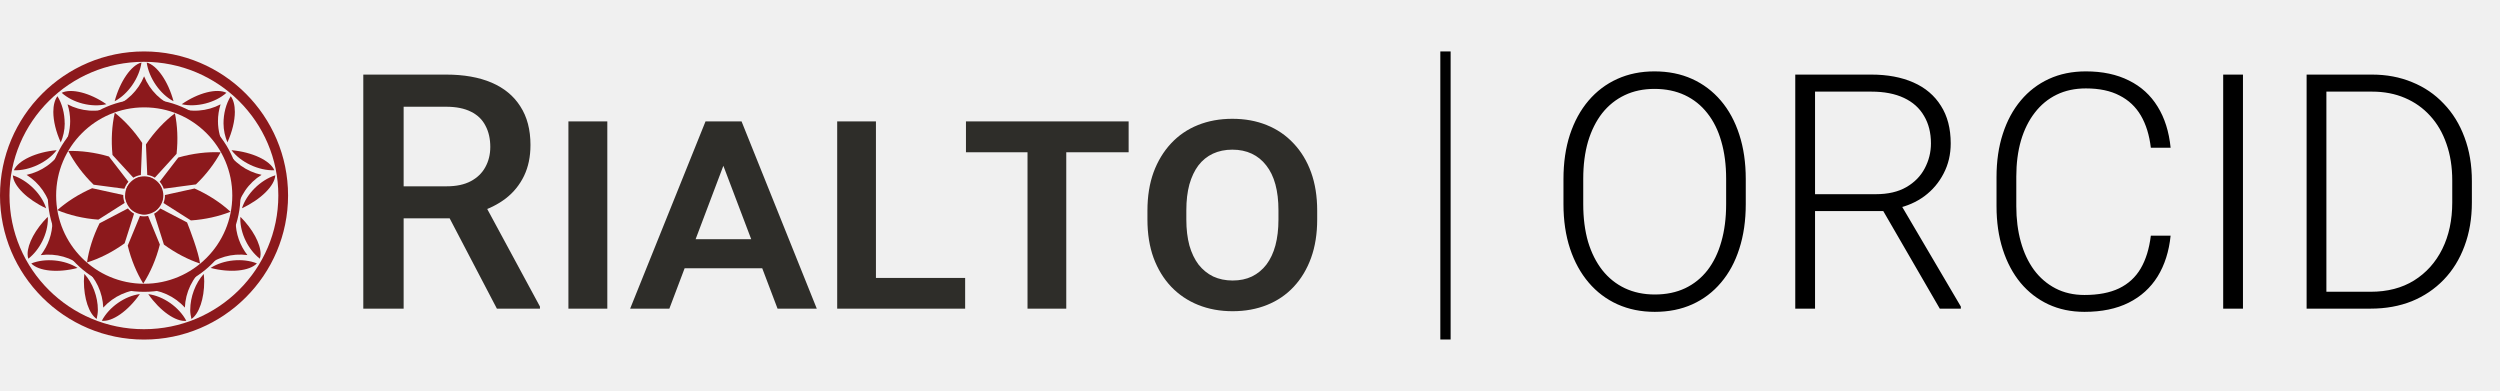
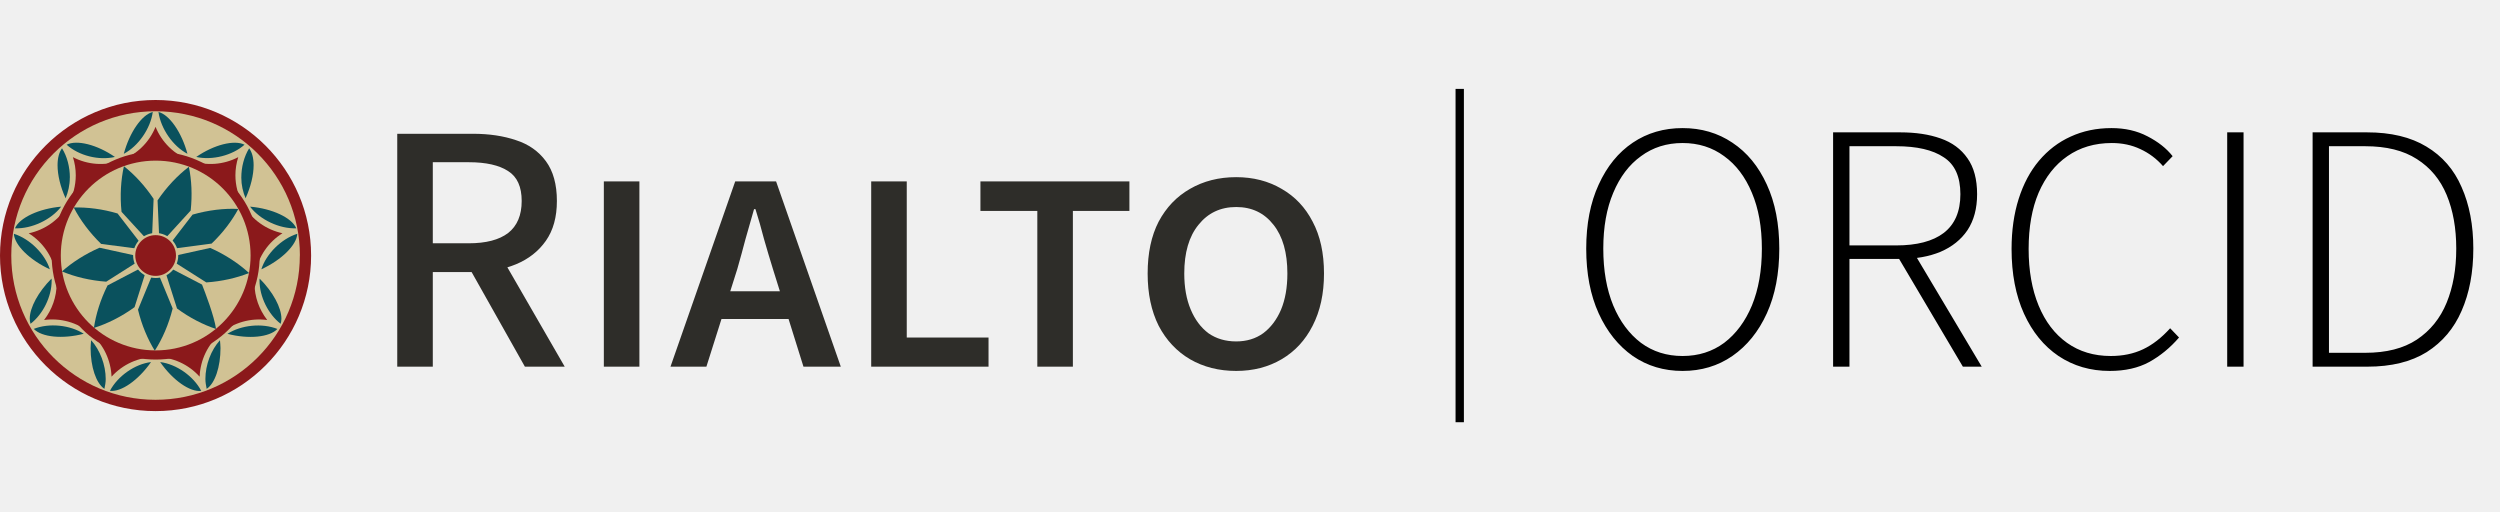
- <svg xmlns="http://www.w3.org/2000/svg" width="243" height="38" viewBox="0 0 243 38" fill="none">
-   <g clip-path="url(#clip0_216_50)">
-     <path d="M13.988 31.998C6.774 31.998 0.923 26.178 0.923 19.003C0.923 11.828 6.774 6.008 13.988 6.008C21.203 6.008 27.054 11.828 27.054 19.003C27.054 26.178 21.203 31.998 13.988 31.998ZM14 5C6.28 5 0 11.279 0 19.003C0 26.727 6.28 33.006 14 33.006C21.72 33.006 28 26.727 28 19.003C28 11.279 21.72 5 14 5Z" fill="#8C191C" />
-     <path d="M14.017 27.582C9.287 27.582 5.456 23.743 5.456 19.009C5.456 14.274 9.287 10.436 14.017 10.436C18.748 10.436 22.579 14.274 22.579 19.009C22.579 23.743 18.748 27.582 14.017 27.582ZM22.991 20.583C23.258 19.068 24.163 17.782 25.423 16.992C23.966 16.68 22.677 15.778 21.9 14.44C21.424 13.614 21.186 12.694 21.186 11.774C21.186 11.22 21.273 10.672 21.441 10.141C20.129 10.831 18.562 10.961 17.117 10.436C15.678 9.905 14.563 8.797 14.006 7.417C13.443 8.797 12.328 9.911 10.877 10.442C9.438 10.967 7.876 10.831 6.565 10.141C6.733 10.672 6.82 11.214 6.82 11.769C6.82 12.694 6.582 13.62 6.1 14.457C5.328 15.784 4.04 16.686 2.583 16.998C3.831 17.782 4.731 19.05 5.009 20.548L5.027 20.654C5.073 20.943 5.096 21.232 5.096 21.52C5.096 22.717 4.684 23.867 3.964 24.799C5.433 24.598 6.948 25.005 8.126 25.984L8.167 26.019C8.167 26.019 8.196 26.043 8.207 26.055C9.339 27.039 9.978 28.442 10.036 29.899C11.034 28.796 12.462 28.13 14.012 28.13C15.544 28.13 16.972 28.796 17.97 29.899C18.028 28.413 18.696 26.986 19.88 25.99C21.058 25.005 22.573 24.598 24.047 24.793C23.322 23.861 22.91 22.712 22.91 21.515C22.91 21.208 22.939 20.901 22.991 20.595C22.991 20.595 22.991 20.583 22.991 20.577V20.583Z" fill="#8C191C" />
-     <path d="M22.103 13.844C22.567 12.818 22.828 11.751 22.828 10.872C22.828 10.23 22.689 9.699 22.428 9.351C21.969 10.082 21.726 11.037 21.726 11.987C21.726 12.647 21.871 13.278 22.109 13.844H22.103ZM14.412 28.59C15.556 30.229 17.099 31.308 18.11 31.184C17.407 29.846 15.863 28.773 14.412 28.59ZM5.508 14.599C3.512 14.775 1.747 15.601 1.347 16.55C2.856 16.609 4.614 15.772 5.508 14.599ZM22.01 9.021C21.081 8.555 19.259 9.021 17.663 10.13C19.096 10.454 20.919 9.994 22.01 9.021ZM18.487 30.117C18.487 30.429 18.545 30.718 18.609 31.007C19.357 30.5 19.851 29.02 19.851 27.34C19.851 27.11 19.822 26.868 19.804 26.627C19.003 27.505 18.492 28.855 18.492 30.117H18.487ZM1.248 17.046C1.306 18.066 2.658 19.398 4.487 20.247C4.051 18.861 2.687 17.505 1.248 17.046ZM26.665 16.55C26.265 15.601 24.506 14.775 22.503 14.599C23.391 15.772 25.15 16.603 26.665 16.55ZM9.896 31.178C10.912 31.302 12.45 30.229 13.594 28.584C12.143 28.767 10.599 29.84 9.896 31.178ZM6.286 11.987C6.286 11.037 6.042 10.082 5.584 9.351C5.323 9.699 5.183 10.23 5.183 10.872C5.183 11.751 5.439 12.824 5.909 13.844C6.141 13.284 6.292 12.653 6.292 11.987H6.286ZM10.343 10.13C8.747 9.021 6.919 8.561 5.996 9.021C7.093 10.006 8.892 10.466 10.343 10.13ZM23.519 20.241C25.347 19.392 26.7 18.06 26.758 17.04C25.318 17.494 23.954 18.856 23.519 20.241ZM8.155 27.328C8.155 29.014 8.648 30.494 9.397 31.001C9.455 30.712 9.513 30.424 9.513 30.117C9.513 28.849 9.002 27.499 8.201 26.621C8.184 26.856 8.155 27.098 8.155 27.328ZM11.144 9.841C12.439 9.168 13.547 7.582 13.75 6.079C12.764 6.321 11.661 7.907 11.144 9.841ZM16.867 9.841C16.351 7.907 15.248 6.321 14.261 6.079C14.47 7.582 15.573 9.168 16.867 9.841ZM23.357 21.267C23.357 22.694 24.134 24.274 25.26 25.147C25.301 25.005 25.33 24.858 25.33 24.693C25.33 23.684 24.564 22.275 23.374 21.078C23.374 21.143 23.357 21.202 23.357 21.267ZM20.472 26.043C22.37 26.538 24.256 26.355 24.97 25.601C23.6 25.052 21.714 25.241 20.472 26.043ZM3.041 25.607C3.755 26.361 5.642 26.544 7.54 26.043C6.298 25.247 4.411 25.058 3.041 25.607ZM4.655 21.273C4.655 21.208 4.643 21.143 4.638 21.078C3.448 22.269 2.682 23.684 2.682 24.693C2.682 24.858 2.711 25.011 2.751 25.147C3.877 24.274 4.655 22.7 4.655 21.273Z" fill="#8C191C" />
-     <path d="M13.112 18.478L12.613 17.83C12.479 17.989 12.369 18.172 12.299 18.372L13.118 18.478H13.112Z" fill="#8C191C" />
-     <path d="M12.485 17.671L10.587 15.212C9.217 14.811 7.853 14.64 6.64 14.675C7.215 15.79 8.051 16.928 9.101 17.953L12.09 18.349C12.178 18.095 12.311 17.871 12.479 17.671H12.485Z" fill="#8C191C" />
-     <path d="M12.177 18.997C12.177 19.215 12.224 19.422 12.293 19.616L12.99 19.174L12.177 18.997Z" fill="#8C191C" />
-     <path d="M11.98 18.997C11.98 18.997 11.98 18.968 11.98 18.956L8.956 18.295C7.644 18.867 6.489 19.616 5.572 20.424C6.727 20.907 8.097 21.243 9.56 21.349L12.119 19.722C12.032 19.498 11.98 19.251 11.98 18.997Z" fill="#8C191C" />
-     <path d="M13.089 20.577L13.338 19.787L12.607 20.17C12.74 20.335 12.903 20.471 13.089 20.577Z" fill="#8C191C" />
-     <path d="M12.433 20.259L9.676 21.703C9.037 22.983 8.631 24.303 8.457 25.512C9.653 25.141 10.924 24.51 12.114 23.649L13.031 20.766C12.799 20.636 12.595 20.465 12.433 20.259Z" fill="#8C191C" />
-     <path d="M14.894 18.478L15.724 18.366C15.648 18.166 15.538 17.983 15.405 17.818L14.9 18.478H14.894Z" fill="#8C191C" />
-     <path d="M17.326 15.318L15.521 17.665C15.695 17.859 15.828 18.089 15.915 18.343L19.044 17.924C20.06 16.951 20.872 15.866 21.447 14.805C20.182 14.74 18.754 14.905 17.326 15.312V15.318Z" fill="#8C191C" />
-     <path d="M14.36 18.024L14.917 17.417C14.737 17.311 14.54 17.234 14.325 17.199L14.36 18.024Z" fill="#8C191C" />
-     <path d="M17.001 11.014C15.997 11.774 15.01 12.812 14.186 14.039L14.313 17.004C14.58 17.046 14.83 17.134 15.051 17.27L17.163 14.952C17.314 13.549 17.245 12.193 17.001 11.014Z" fill="#8C191C" />
-     <path d="M13.095 17.417L13.652 18.024L13.687 17.199C13.472 17.234 13.274 17.317 13.095 17.417Z" fill="#8C191C" />
-     <path d="M13.692 17.004L13.82 13.891C13.031 12.712 12.108 11.716 11.156 10.961C10.877 12.187 10.79 13.602 10.935 15.064L12.961 17.275C13.182 17.14 13.431 17.051 13.692 17.01V17.004Z" fill="#8C191C" />
-     <path d="M15.724 19.622C15.793 19.427 15.84 19.221 15.84 18.997L15.021 19.18L15.724 19.628V19.622Z" fill="#8C191C" />
-     <path d="M18.922 18.319L16.032 18.956C16.032 18.956 16.032 18.985 16.032 19.003C16.032 19.262 15.979 19.504 15.892 19.734L18.556 21.426C19.961 21.332 21.284 21.025 22.405 20.583C21.47 19.722 20.274 18.926 18.916 18.325L18.922 18.319Z" fill="#8C191C" />
-     <path d="M15.405 20.17L14.668 19.787L14.917 20.583C15.103 20.477 15.265 20.335 15.405 20.176V20.17Z" fill="#8C191C" />
-     <path d="M18.185 21.621L15.585 20.265C15.416 20.471 15.213 20.642 14.981 20.772L15.933 23.773C17.076 24.61 18.295 25.235 19.445 25.618C19.299 24.498 18.446 22.275 18.185 21.627V21.621Z" fill="#8C191C" />
-     <path d="M14.325 20.801L14.006 20.029L13.687 20.801C13.791 20.819 13.896 20.837 14.006 20.837C14.116 20.837 14.221 20.825 14.319 20.807L14.325 20.801Z" fill="#8C191C" />
-     <path d="M14.006 21.031C13.867 21.031 13.739 21.019 13.605 20.99L12.415 23.873C12.752 25.259 13.286 26.526 13.925 27.564C14.604 26.503 15.178 25.2 15.538 23.767L14.395 20.99C14.267 21.014 14.133 21.031 14 21.031H14.006Z" fill="#8C191C" />
-     <path d="M5.038 19.003C5.038 14.056 9.061 10.035 14.012 10.035C18.963 10.035 22.985 14.056 22.985 19.003C22.985 23.95 18.963 27.971 14.012 27.971C9.061 27.971 5.038 23.944 5.038 19.003ZM4.649 19.003C4.649 24.168 8.852 28.366 14.012 28.366C19.172 28.366 23.374 24.162 23.374 19.003C23.374 13.844 19.172 9.64 14.012 9.64C8.852 9.64 4.649 13.838 4.649 19.003Z" fill="#8C191C" />
-     <path d="M15.875 18.997C15.875 20.023 15.045 20.854 14.017 20.854C12.99 20.854 12.16 20.023 12.16 18.997C12.16 17.971 12.996 17.14 14.017 17.14C15.039 17.14 15.875 17.971 15.875 18.997Z" fill="#8C191C" />
+ <svg xmlns="http://www.w3.org/2000/svg" width="225" height="46" viewBox="0 0 225 46" fill="none">
+   <g clip-path="url(#clip0_68_995)">
+     <path d="M14 9C6.282 9 0 15.28 0 23C0 30.72 6.282 37 14 37C21.718 37 28 30.72 28 23C28 15.28 21.723 9 14 9ZM14 35.501C7.093 35.501 1.493 29.902 1.493 23C1.493 16.098 7.093 10.499 14 10.499C20.907 10.499 26.507 16.098 26.507 23C26.507 29.902 20.907 35.501 14 35.501Z" fill="#8B191B" />
+     <path d="M26.985 23C26.985 30.169 21.169 35.981 13.994 35.981C6.819 35.981 1.015 30.169 1.015 23C1.015 15.831 6.825 10.013 14 10.013C21.175 10.013 26.991 15.825 26.991 23H26.985Z" fill="#D1C294" />
+     <path d="M24.045 28.794C23.322 27.858 22.907 26.709 22.907 25.518C22.907 25.216 22.931 24.908 22.989 24.6C22.989 24.6 22.989 24.588 22.989 24.582C23.258 23.071 24.162 21.785 25.422 20.991C23.969 20.677 22.674 19.777 21.898 18.438C21.42 17.608 21.187 16.69 21.187 15.772C21.187 15.221 21.274 14.67 21.443 14.143C20.131 14.83 18.567 14.96 17.115 14.439C15.674 13.912 14.56 12.798 14 11.417C13.44 12.798 12.326 13.912 10.873 14.439C9.432 14.96 7.869 14.83 6.562 14.143C6.732 14.67 6.819 15.215 6.819 15.772C6.819 16.696 6.58 17.626 6.102 18.462C5.332 19.789 4.037 20.689 2.584 20.997C3.833 21.779 4.731 23.053 5.011 24.546C5.011 24.546 5.028 24.647 5.028 24.653C5.075 24.943 5.098 25.234 5.098 25.518C5.098 26.715 4.69 27.864 3.967 28.8C5.437 28.599 6.953 29.008 8.126 29.985L8.167 30.021C8.167 30.021 8.196 30.044 8.207 30.056C9.339 31.04 9.981 32.444 10.039 33.901C11.037 32.799 12.466 32.13 14.012 32.13C15.546 32.13 16.969 32.794 17.967 33.901C18.025 32.414 18.69 30.986 19.874 29.997C21.052 29.014 22.569 28.605 24.039 28.8L24.045 28.794Z" fill="#8B191B" />
+     <path d="M22.552 23C22.552 27.716 18.725 31.537 14.012 31.537C9.298 31.537 5.472 27.716 5.472 23C5.472 18.284 9.298 14.457 14.012 14.457C18.725 14.457 22.552 18.278 22.552 23Z" fill="#D0C192" />
+     <path d="M4.655 25.269C4.655 25.204 4.643 25.139 4.637 25.074C3.447 26.27 2.677 27.68 2.677 28.688C2.677 28.854 2.707 29.002 2.747 29.144C3.873 28.273 4.649 26.697 4.649 25.269H4.655ZM3.039 29.6C3.751 30.352 5.641 30.536 7.537 30.038C6.294 29.239 4.41 29.055 3.039 29.6ZM20.469 30.044C22.365 30.542 24.255 30.358 24.967 29.606C23.596 29.061 21.712 29.245 20.469 30.044ZM23.357 25.263C23.357 26.691 24.133 28.273 25.258 29.144C25.299 29.002 25.328 28.854 25.328 28.688C25.328 27.68 24.564 26.27 23.368 25.074C23.368 25.139 23.351 25.198 23.351 25.263H23.357ZM16.87 13.841C16.351 11.909 15.248 10.321 14.262 10.078C14.467 11.583 15.575 13.171 16.87 13.841ZM11.142 13.841C12.437 13.165 13.545 11.583 13.749 10.078C12.763 10.321 11.661 11.909 11.142 13.841ZM8.155 31.33C8.155 33.013 8.645 34.494 9.397 34.998C9.456 34.713 9.514 34.423 9.514 34.115C9.514 32.847 9.001 31.496 8.202 30.619C8.184 30.856 8.155 31.093 8.155 31.33ZM23.52 24.238C25.346 23.391 26.699 22.058 26.758 21.039C25.317 21.495 23.957 22.852 23.52 24.238ZM10.342 14.125C8.744 13.023 6.918 12.555 5.997 13.023C7.093 14.012 8.896 14.463 10.342 14.125ZM6.288 15.985C6.288 15.037 6.043 14.078 5.582 13.349C5.32 13.698 5.18 14.226 5.18 14.871C5.18 15.754 5.437 16.821 5.903 17.846C6.137 17.283 6.282 16.655 6.282 15.991L6.288 15.985ZM9.893 35.175C10.908 35.3 12.448 34.221 13.592 32.586C12.139 32.764 10.599 33.842 9.893 35.175ZM26.664 20.547C26.267 19.599 24.506 18.77 22.505 18.598C23.392 19.771 25.153 20.607 26.664 20.547ZM1.248 21.039C1.307 22.058 2.66 23.391 4.486 24.238C4.048 22.852 2.689 21.495 1.248 21.039ZM18.486 34.109C18.486 34.417 18.544 34.707 18.602 34.998C19.355 34.494 19.845 33.013 19.845 31.33C19.845 31.099 19.816 30.856 19.798 30.619C18.993 31.496 18.486 32.847 18.486 34.109ZM22.009 13.023C21.082 12.561 19.256 13.023 17.663 14.125C19.098 14.451 20.918 13.989 22.009 13.023ZM5.507 18.598C3.506 18.776 1.744 19.599 1.347 20.547C2.858 20.607 4.614 19.771 5.507 18.598ZM14.414 32.586C15.557 34.227 17.098 35.306 18.113 35.181C17.413 33.842 15.867 32.77 14.414 32.586ZM22.102 17.84C22.569 16.815 22.826 15.748 22.826 14.871C22.826 14.226 22.686 13.698 22.423 13.349C21.968 14.083 21.718 15.037 21.718 15.985C21.718 16.649 21.863 17.277 22.102 17.84Z" fill="#0A515D" />
+     <path d="M10.588 19.214C9.223 18.811 7.857 18.64 6.638 18.675C7.21 19.789 8.05 20.926 9.1 21.951L13.102 22.479L10.582 19.214H10.588Z" fill="#0A515D" />
+     <path d="M8.96 22.295C7.647 22.87 6.492 23.616 5.577 24.428C6.732 24.914 8.102 25.245 9.561 25.352L12.985 23.178L8.96 22.295Z" fill="#0A515D" />
+     <path d="M9.672 25.702C9.036 26.981 8.627 28.303 8.452 29.511C9.648 29.138 10.92 28.51 12.11 27.645L13.335 23.776L9.666 25.696L9.672 25.702Z" fill="#0A515D" />
+     <path d="M19.046 21.922C20.061 20.95 20.878 19.866 21.449 18.805C20.183 18.74 18.754 18.906 17.331 19.315L14.898 22.473L19.046 21.922Z" fill="#0A515D" />
+     <path d="M17.162 18.948C17.313 17.549 17.243 16.193 16.998 15.014C15.995 15.778 15.009 16.809 14.181 18.035L14.356 22.023L17.162 18.948Z" fill="#0A515D" />
+     <path d="M13.819 17.887C13.032 16.708 12.104 15.713 11.153 14.96C10.879 16.187 10.786 17.603 10.938 19.066L13.656 22.028L13.825 17.893L13.819 17.887Z" fill="#0A515D" />
+     <path d="M22.412 24.57C21.478 23.711 20.282 22.917 18.923 22.313L15.027 23.172L18.567 25.417C19.973 25.323 21.297 25.015 22.418 24.57H22.412Z" fill="#0A515D" />
+     <path d="M15.931 27.764C17.074 28.605 18.293 29.227 19.442 29.606C19.297 28.486 18.439 26.265 18.183 25.613L14.665 23.782L15.931 27.764Z" fill="#0A515D" />
+     <path d="M12.419 27.87C12.752 29.256 13.288 30.524 13.93 31.561C14.613 30.501 15.184 29.197 15.54 27.764L14 24.025L12.419 27.87Z" fill="#0A515D" />
+     <path d="M4.649 23C4.649 28.16 8.849 32.361 14.012 32.361C19.174 32.361 23.374 28.16 23.374 23C23.374 17.84 19.174 13.639 14.012 13.639C8.849 13.639 4.649 17.84 4.649 23ZM5.04 23C5.04 18.053 9.065 14.03 14.012 14.03C18.958 14.03 22.983 18.053 22.983 23C22.983 27.947 18.958 31.97 14.012 31.97C9.065 31.97 5.04 27.947 5.04 23Z" fill="#8B191B" />
+     <path d="M15.937 22.994C15.937 24.061 15.073 24.925 14.006 24.925C12.938 24.925 12.075 24.061 12.075 22.994C12.075 21.928 12.944 21.063 14.006 21.063C15.068 21.063 15.937 21.928 15.937 22.994Z" fill="#8B191B" />
+     <path d="M11.982 22.994C11.982 24.114 12.892 25.02 14.012 25.02C15.132 25.02 16.042 24.108 16.042 22.994C16.042 21.88 15.132 20.968 14.012 20.968C12.892 20.968 11.982 21.874 11.982 22.994ZM12.174 22.994C12.174 21.981 12.997 21.163 14.006 21.163C15.015 21.163 15.838 21.987 15.838 22.994C15.838 24.001 15.015 24.831 14.006 24.831C12.997 24.831 12.174 24.007 12.174 22.994Z" fill="#D1C294" />
  </g>
-   <path d="M35.312 7.25H43.359C45.089 7.25 46.562 7.51 47.781 8.031C49 8.552 49.932 9.323 50.578 10.344C51.234 11.354 51.562 12.604 51.562 14.094C51.562 15.229 51.354 16.229 50.938 17.094C50.521 17.958 49.932 18.688 49.172 19.281C48.411 19.865 47.505 20.318 46.453 20.641L45.266 21.219H38.031L38 18.109H43.422C44.359 18.109 45.141 17.943 45.766 17.609C46.391 17.276 46.859 16.823 47.172 16.25C47.495 15.667 47.656 15.01 47.656 14.281C47.656 13.49 47.5 12.802 47.188 12.219C46.885 11.625 46.417 11.172 45.781 10.859C45.146 10.537 44.339 10.375 43.359 10.375H39.234V30H35.312V7.25ZM48.297 30L42.953 19.781L47.062 19.766L52.484 29.797V30H48.297ZM59.031 11.797V30H55.25V11.797H59.031ZM70.531 15.531L65.062 30H61.25L68.578 11.797H71.109L70.531 15.531ZM75.578 30L70.078 15.5L69.5 11.797H72.078L79.391 30H75.578ZM75.344 23.25V26.078H64.938V23.25H75.344ZM93.812 27.016V30H83.953V27.016H93.812ZM85.141 11.797V30H81.375V11.797H85.141ZM103.641 11.797V30H99.875V11.797H103.641ZM109.703 11.797V14.797H93.891V11.797H109.703ZM128.031 20.469V21.344C128.031 22.729 127.833 23.969 127.438 25.062C127.042 26.156 126.479 27.094 125.75 27.875C125.031 28.646 124.167 29.234 123.156 29.641C122.146 30.047 121.031 30.25 119.812 30.25C118.594 30.25 117.479 30.047 116.469 29.641C115.458 29.234 114.583 28.646 113.844 27.875C113.104 27.094 112.531 26.156 112.125 25.062C111.729 23.969 111.531 22.729 111.531 21.344V20.469C111.531 19.083 111.729 17.844 112.125 16.75C112.531 15.656 113.099 14.719 113.828 13.938C114.557 13.156 115.427 12.562 116.438 12.156C117.448 11.75 118.562 11.547 119.781 11.547C121.01 11.547 122.125 11.75 123.125 12.156C124.135 12.562 125.005 13.156 125.734 13.938C126.474 14.719 127.042 15.656 127.438 16.75C127.833 17.844 128.031 19.083 128.031 20.469ZM124.266 21.344V20.438C124.266 19.49 124.167 18.651 123.969 17.922C123.771 17.193 123.474 16.578 123.078 16.078C122.693 15.578 122.224 15.198 121.672 14.938C121.12 14.677 120.49 14.547 119.781 14.547C119.083 14.547 118.453 14.677 117.891 14.938C117.339 15.198 116.87 15.578 116.484 16.078C116.109 16.578 115.818 17.193 115.609 17.922C115.411 18.651 115.312 19.49 115.312 20.438V21.344C115.312 22.281 115.411 23.12 115.609 23.859C115.818 24.588 116.115 25.208 116.5 25.719C116.896 26.219 117.37 26.604 117.922 26.875C118.484 27.135 119.115 27.266 119.812 27.266C120.521 27.266 121.146 27.135 121.688 26.875C122.24 26.604 122.708 26.219 123.094 25.719C123.479 25.208 123.771 24.588 123.969 23.859C124.167 23.12 124.266 22.281 124.266 21.344Z" fill="#2E2D29" />
-   <line x1="140.5" y1="5" x2="140.5" y2="33" stroke="black" />
-   <path d="M169.688 17.406V19.844C169.688 21.438 169.479 22.88 169.062 24.172C168.656 25.453 168.062 26.552 167.281 27.469C166.51 28.385 165.583 29.088 164.5 29.578C163.417 30.068 162.198 30.312 160.844 30.312C159.521 30.312 158.312 30.068 157.219 29.578C156.135 29.088 155.203 28.385 154.422 27.469C153.641 26.552 153.036 25.453 152.609 24.172C152.182 22.88 151.969 21.438 151.969 19.844V17.406C151.969 15.812 152.177 14.375 152.594 13.094C153.021 11.802 153.625 10.698 154.406 9.781C155.188 8.865 156.12 8.161 157.203 7.672C158.286 7.182 159.49 6.938 160.812 6.938C162.167 6.938 163.385 7.182 164.469 7.672C165.552 8.161 166.484 8.865 167.266 9.781C168.047 10.698 168.646 11.802 169.062 13.094C169.479 14.375 169.688 15.812 169.688 17.406ZM167.781 19.844V17.375C167.781 16.031 167.625 14.823 167.312 13.75C167.01 12.677 166.557 11.76 165.953 11C165.359 10.24 164.63 9.656 163.766 9.25C162.901 8.844 161.917 8.641 160.812 8.641C159.74 8.641 158.776 8.844 157.922 9.25C157.068 9.656 156.339 10.24 155.734 11C155.141 11.76 154.682 12.677 154.359 13.75C154.047 14.823 153.891 16.031 153.891 17.375V19.844C153.891 21.198 154.047 22.417 154.359 23.5C154.682 24.573 155.146 25.495 155.75 26.266C156.354 27.026 157.083 27.609 157.938 28.016C158.802 28.422 159.771 28.625 160.844 28.625C161.958 28.625 162.943 28.422 163.797 28.016C164.651 27.609 165.375 27.026 165.969 26.266C166.562 25.495 167.01 24.573 167.312 23.5C167.625 22.417 167.781 21.198 167.781 19.844ZM174.5 7.25H181.891C183.464 7.25 184.828 7.505 185.984 8.016C187.141 8.526 188.031 9.281 188.656 10.281C189.292 11.271 189.609 12.49 189.609 13.938C189.609 15.01 189.38 15.984 188.922 16.859C188.474 17.734 187.854 18.469 187.062 19.062C186.271 19.646 185.354 20.047 184.312 20.266L183.641 20.516H175.75L175.719 18.875H182.328C183.516 18.875 184.505 18.646 185.297 18.188C186.089 17.729 186.682 17.125 187.078 16.375C187.484 15.615 187.688 14.802 187.688 13.938C187.688 12.906 187.464 12.016 187.016 11.266C186.578 10.505 185.927 9.922 185.062 9.516C184.198 9.109 183.141 8.906 181.891 8.906H176.422V30H174.5V7.25ZM188.547 30L182.656 19.828L184.719 19.812L190.594 29.797V30H188.547ZM209.062 22.906H210.984C210.828 24.438 210.406 25.76 209.719 26.875C209.031 27.979 208.094 28.828 206.906 29.422C205.719 30.016 204.286 30.312 202.609 30.312C201.318 30.312 200.146 30.068 199.094 29.578C198.052 29.088 197.156 28.396 196.406 27.5C195.656 26.594 195.078 25.51 194.672 24.25C194.266 22.99 194.062 21.588 194.062 20.047V17.203C194.062 15.662 194.266 14.266 194.672 13.016C195.078 11.755 195.661 10.672 196.422 9.766C197.182 8.859 198.094 8.161 199.156 7.672C200.219 7.182 201.417 6.938 202.75 6.938C204.365 6.938 205.76 7.234 206.938 7.828C208.115 8.411 209.042 9.255 209.719 10.359C210.406 11.463 210.828 12.797 210.984 14.359H209.062C208.917 13.13 208.594 12.088 208.094 11.234C207.594 10.38 206.901 9.729 206.016 9.281C205.141 8.823 204.052 8.594 202.75 8.594C201.688 8.594 200.74 8.797 199.906 9.203C199.073 9.609 198.365 10.193 197.781 10.953C197.198 11.703 196.75 12.604 196.438 13.656C196.135 14.708 195.984 15.88 195.984 17.172V20.047C195.984 21.297 196.13 22.448 196.422 23.5C196.714 24.552 197.141 25.463 197.703 26.234C198.276 27.005 198.974 27.604 199.797 28.031C200.62 28.458 201.557 28.672 202.609 28.672C203.953 28.672 205.073 28.458 205.969 28.031C206.875 27.594 207.578 26.948 208.078 26.094C208.578 25.24 208.906 24.177 209.062 22.906ZM218.016 7.25V30H216.094V7.25H218.016ZM230.422 30H225.266L225.297 28.359H230.422C232.057 28.359 233.464 27.995 234.641 27.266C235.828 26.526 236.745 25.505 237.391 24.203C238.036 22.901 238.359 21.391 238.359 19.672V17.547C238.359 16.234 238.172 15.047 237.797 13.984C237.432 12.922 236.906 12.016 236.219 11.266C235.531 10.505 234.708 9.922 233.75 9.516C232.802 9.109 231.74 8.906 230.562 8.906H225.172V7.25H230.562C231.979 7.25 233.276 7.495 234.453 7.984C235.641 8.464 236.667 9.161 237.531 10.078C238.406 10.984 239.078 12.073 239.547 13.344C240.026 14.615 240.266 16.031 240.266 17.594V19.672C240.266 21.234 240.026 22.651 239.547 23.922C239.078 25.193 238.406 26.281 237.531 27.188C236.656 28.094 235.62 28.792 234.422 29.281C233.224 29.76 231.891 30 230.422 30ZM226.125 7.25V30H224.203V7.25H226.125Z" fill="black" />
+   <path d="M35.752 33V12.04H42.568C44.019 12.04 45.309 12.232 46.44 12.616C47.571 12.979 48.467 13.608 49.128 14.504C49.789 15.4 50.12 16.595 50.12 18.088C50.12 19.539 49.789 20.733 49.128 21.672C48.467 22.611 47.571 23.315 46.44 23.784C45.309 24.253 44.019 24.488 42.568 24.488H38.952V33H35.752ZM38.952 21.896H42.184C43.741 21.896 44.925 21.587 45.736 20.968C46.547 20.328 46.952 19.368 46.952 18.088C46.952 16.808 46.547 15.912 45.736 15.4C44.925 14.867 43.741 14.6 42.184 14.6H38.952V21.896ZM47.24 33L41.96 23.624L44.36 21.8L50.824 33H47.24ZM54.346 33V16.328H57.546V33H54.346ZM60.344 33L66.168 16.328H69.848L75.672 33H72.312L69.56 24.2C69.282 23.304 69.016 22.408 68.76 21.512C68.525 20.595 68.269 19.699 67.992 18.824H67.864C67.608 19.72 67.352 20.616 67.096 21.512C66.861 22.408 66.616 23.304 66.36 24.2L63.576 33H60.344ZM63.8 28.712V26.216H72.184V28.712H63.8ZM78.408 33V16.328H81.608V30.376H88.968V33H78.408ZM93.359 33V18.984H88.239V16.328H101.647V18.984H96.559V33H93.359ZM111.256 33.384C109.698 33.384 108.312 33.032 107.096 32.328C105.901 31.624 104.962 30.621 104.28 29.32C103.618 27.997 103.288 26.429 103.288 24.616C103.288 22.781 103.618 21.224 104.28 19.944C104.962 18.664 105.901 17.683 107.096 17C108.312 16.296 109.698 15.944 111.256 15.944C112.792 15.944 114.157 16.296 115.352 17C116.546 17.683 117.474 18.664 118.135 19.944C118.818 21.224 119.16 22.781 119.16 24.616C119.16 26.429 118.818 27.997 118.135 29.32C117.474 30.621 116.546 31.624 115.352 32.328C114.157 33.032 112.792 33.384 111.256 33.384ZM111.256 30.728C112.194 30.728 113.005 30.483 113.688 29.992C114.37 29.48 114.904 28.776 115.288 27.88C115.672 26.963 115.864 25.875 115.864 24.616C115.864 22.739 115.448 21.277 114.616 20.232C113.784 19.165 112.664 18.632 111.256 18.632C109.848 18.632 108.717 19.165 107.864 20.232C107.01 21.277 106.584 22.739 106.584 24.616C106.584 25.853 106.776 26.931 107.16 27.848C107.544 28.765 108.077 29.48 108.76 29.992C109.464 30.483 110.296 30.728 111.256 30.728Z" fill="#2E2D29" />
+   <line x1="131.375" y1="8" x2="131.375" y2="38" stroke="black" stroke-width="0.75" />
+   <path d="M151.432 33.384C149.747 33.384 148.253 32.936 146.952 32.04C145.651 31.123 144.627 29.843 143.88 28.2C143.133 26.557 142.76 24.616 142.76 22.376C142.76 20.157 143.133 18.237 143.88 16.616C144.627 14.973 145.651 13.715 146.952 12.84C148.253 11.965 149.747 11.528 151.432 11.528C153.117 11.528 154.611 11.965 155.912 12.84C157.235 13.715 158.269 14.973 159.016 16.616C159.763 18.237 160.136 20.157 160.136 22.376C160.136 24.616 159.763 26.557 159.016 28.2C158.269 29.843 157.235 31.123 155.912 32.04C154.611 32.936 153.117 33.384 151.432 33.384ZM151.432 32.04C152.861 32.04 154.109 31.645 155.176 30.856C156.243 30.045 157.075 28.925 157.672 27.496C158.269 26.045 158.568 24.339 158.568 22.376C158.568 20.435 158.269 18.76 157.672 17.352C157.075 15.923 156.243 14.824 155.176 14.056C154.109 13.267 152.861 12.872 151.432 12.872C150.003 12.872 148.755 13.267 147.688 14.056C146.621 14.824 145.789 15.923 145.192 17.352C144.595 18.76 144.296 20.435 144.296 22.376C144.296 24.339 144.595 26.045 145.192 27.496C145.789 28.925 146.621 30.045 147.688 30.856C148.755 31.645 150.003 32.04 151.432 32.04ZM164.979 33V11.912H171.027C172.414 11.912 173.619 12.093 174.643 12.456C175.688 12.819 176.499 13.416 177.075 14.248C177.651 15.059 177.939 16.136 177.939 17.48C177.939 18.76 177.651 19.837 177.075 20.712C176.499 21.565 175.688 22.216 174.643 22.664C173.619 23.091 172.414 23.304 171.027 23.304H166.451V33H164.979ZM166.451 22.088H170.643C172.52 22.088 173.95 21.715 174.931 20.968C175.934 20.2 176.435 19.037 176.435 17.48C176.435 15.901 175.934 14.792 174.931 14.152C173.95 13.491 172.52 13.16 170.643 13.16H166.451V22.088ZM176.659 33L170.675 22.888L172.083 22.472L178.355 33H176.659ZM189.873 33.384C188.145 33.384 186.609 32.936 185.265 32.04C183.943 31.144 182.908 29.875 182.161 28.232C181.415 26.589 181.041 24.648 181.041 22.408C181.041 20.744 181.255 19.24 181.681 17.896C182.108 16.552 182.716 15.411 183.505 14.472C184.316 13.512 185.265 12.787 186.353 12.296C187.463 11.784 188.689 11.528 190.033 11.528C191.249 11.528 192.327 11.773 193.265 12.264C194.225 12.755 194.983 13.352 195.537 14.056L194.673 14.952C194.097 14.291 193.415 13.779 192.625 13.416C191.857 13.053 191.004 12.872 190.065 12.872C188.529 12.872 187.196 13.267 186.065 14.056C184.956 14.824 184.092 15.923 183.473 17.352C182.876 18.76 182.577 20.445 182.577 22.408C182.577 24.349 182.876 26.045 183.473 27.496C184.071 28.947 184.924 30.067 186.033 30.856C187.143 31.645 188.455 32.04 189.969 32.04C191.057 32.04 192.028 31.837 192.881 31.432C193.735 31.027 194.545 30.397 195.313 29.544L196.113 30.376C195.324 31.293 194.428 32.029 193.425 32.584C192.444 33.117 191.26 33.384 189.873 33.384ZM200.448 33V11.912H201.92V33H200.448ZM208.135 33V11.912H213.031C215.186 11.912 216.967 12.339 218.375 13.192C219.805 14.045 220.861 15.261 221.543 16.84C222.247 18.419 222.599 20.264 222.599 22.376C222.599 24.509 222.247 26.376 221.543 27.976C220.861 29.555 219.815 30.792 218.407 31.688C216.999 32.563 215.218 33 213.063 33H208.135ZM209.607 31.752H212.871C214.77 31.752 216.317 31.357 217.511 30.568C218.727 29.757 219.623 28.648 220.199 27.24C220.775 25.832 221.063 24.211 221.063 22.376C221.063 20.541 220.775 18.931 220.199 17.544C219.623 16.157 218.727 15.08 217.511 14.312C216.317 13.544 214.77 13.16 212.871 13.16H209.607V31.752Z" fill="black" />
  <defs>
-     <clipPath id="clip0_216_50">
-       <rect width="28" height="28" fill="white" transform="translate(0 5)" />
+     <clipPath id="clip0_68_995">
+       <rect width="28" height="28" fill="white" transform="translate(0 9)" />
    </clipPath>
  </defs>
</svg>
